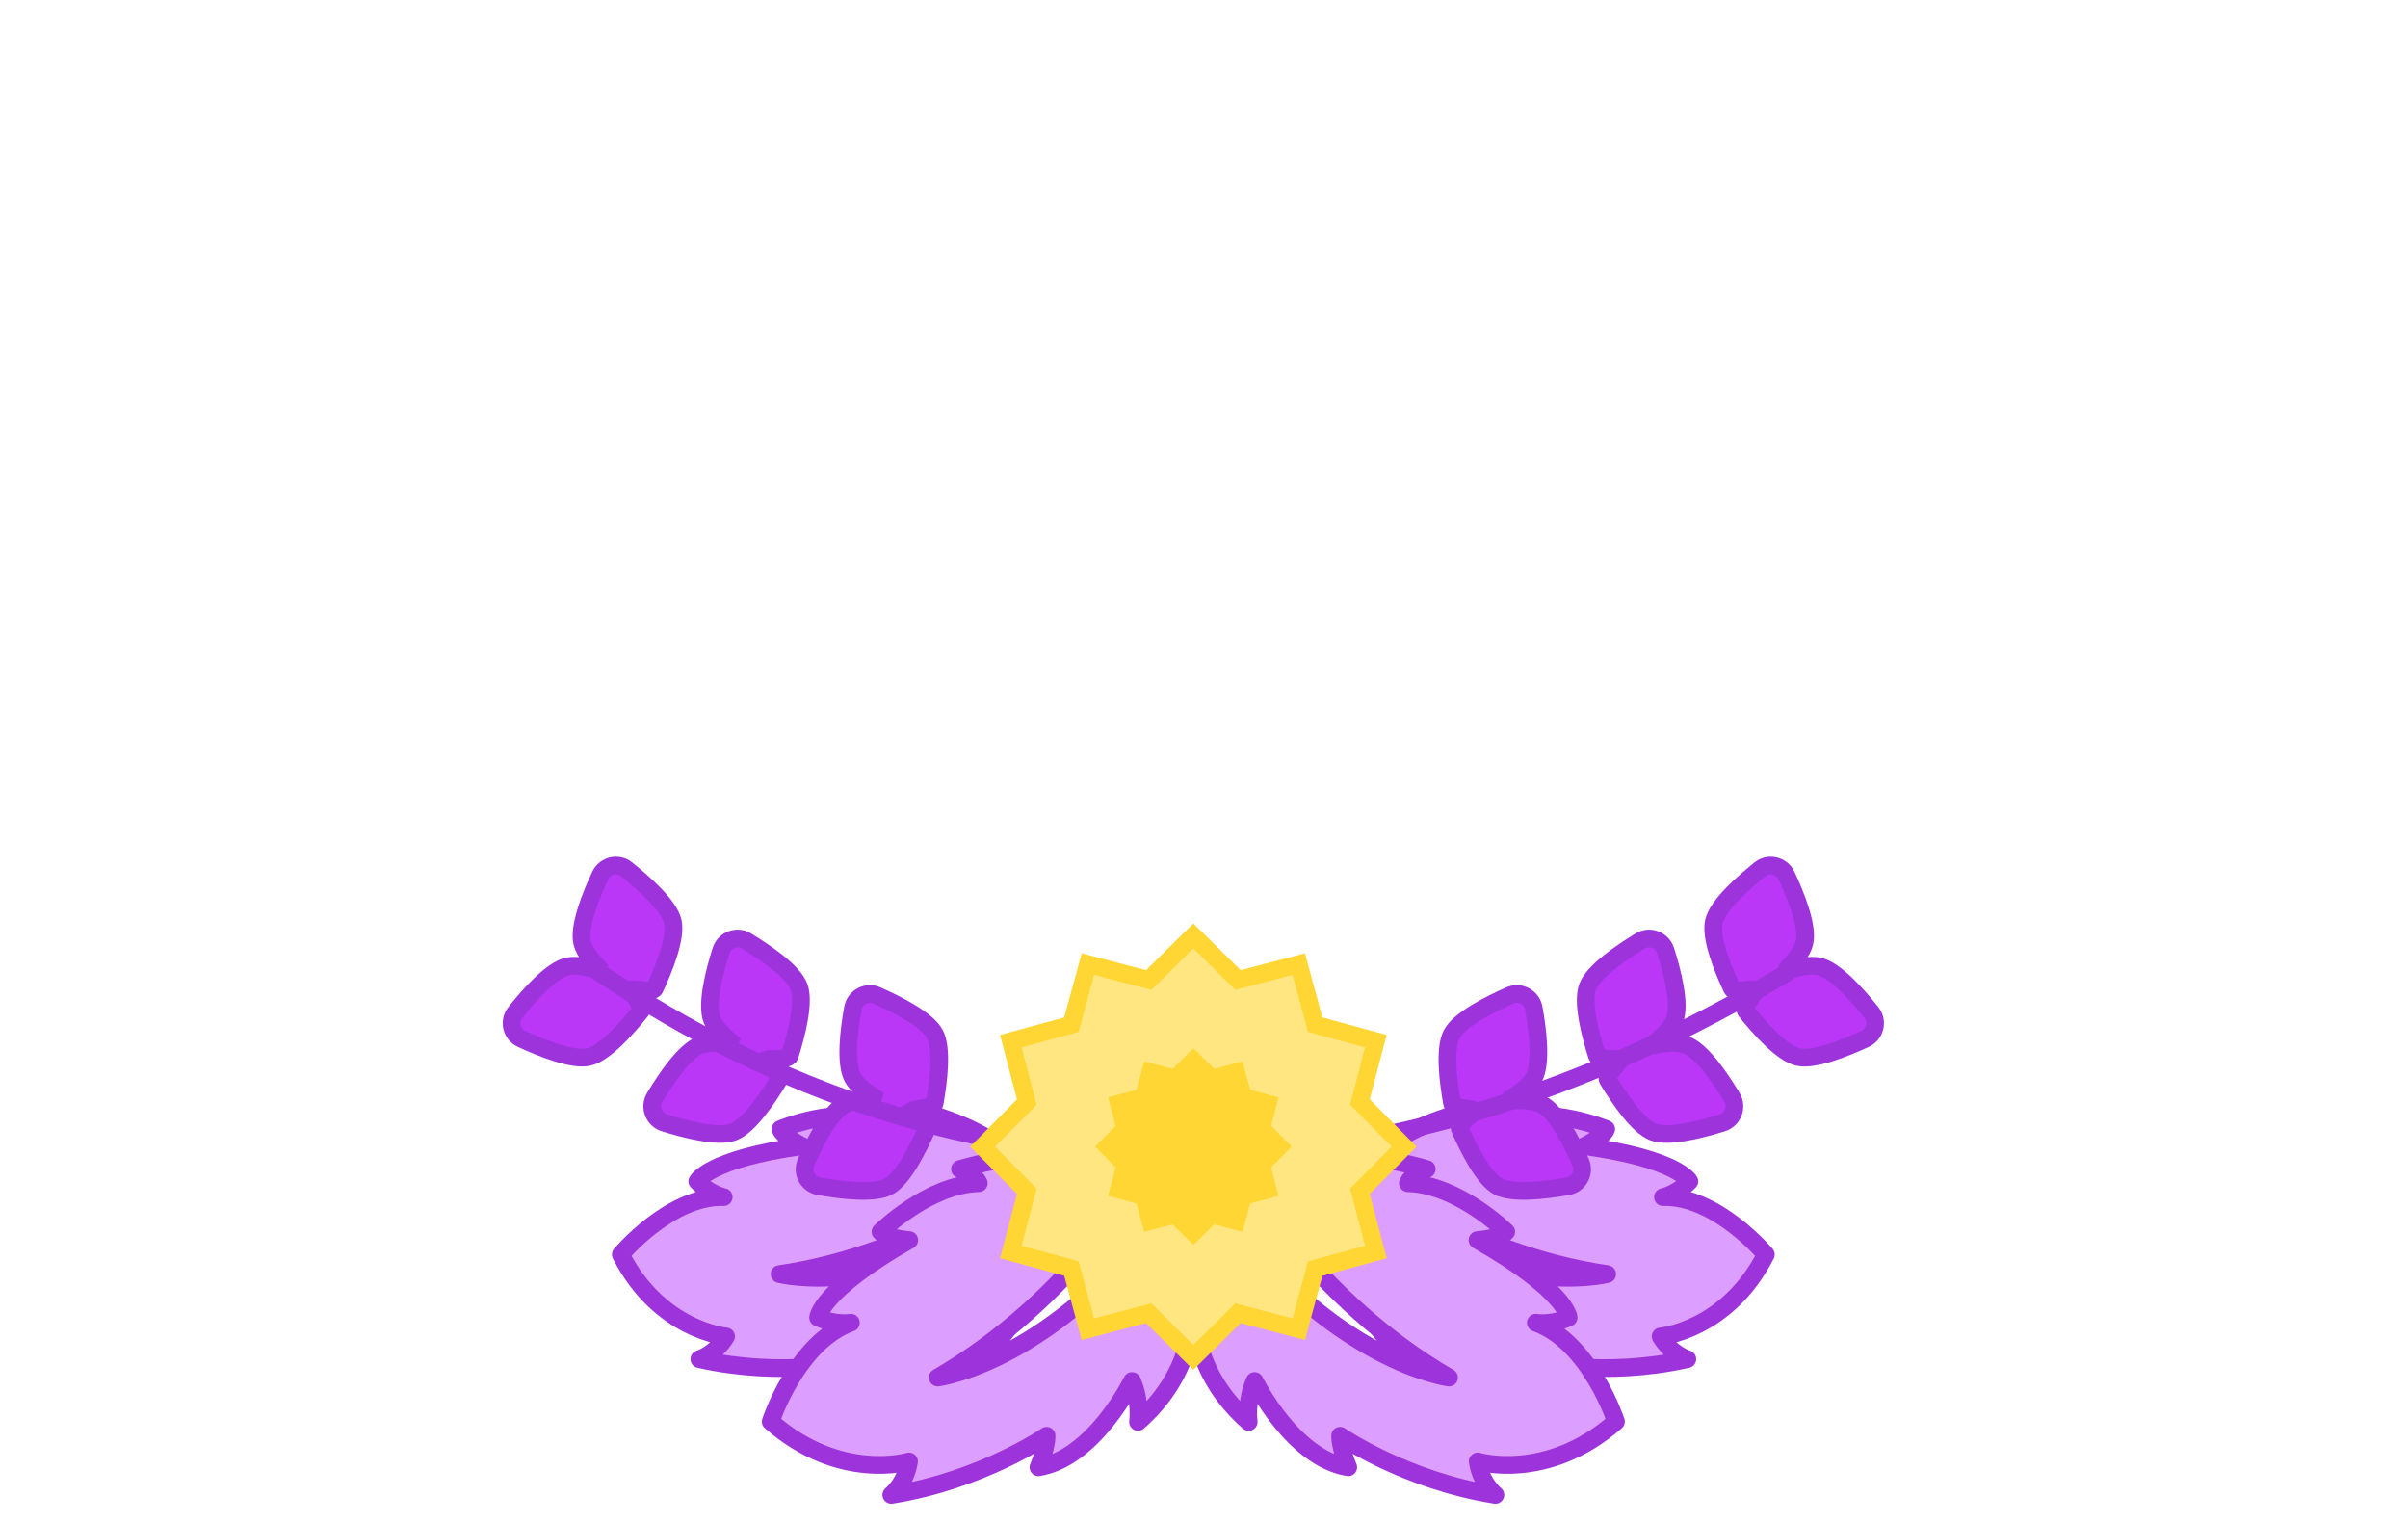
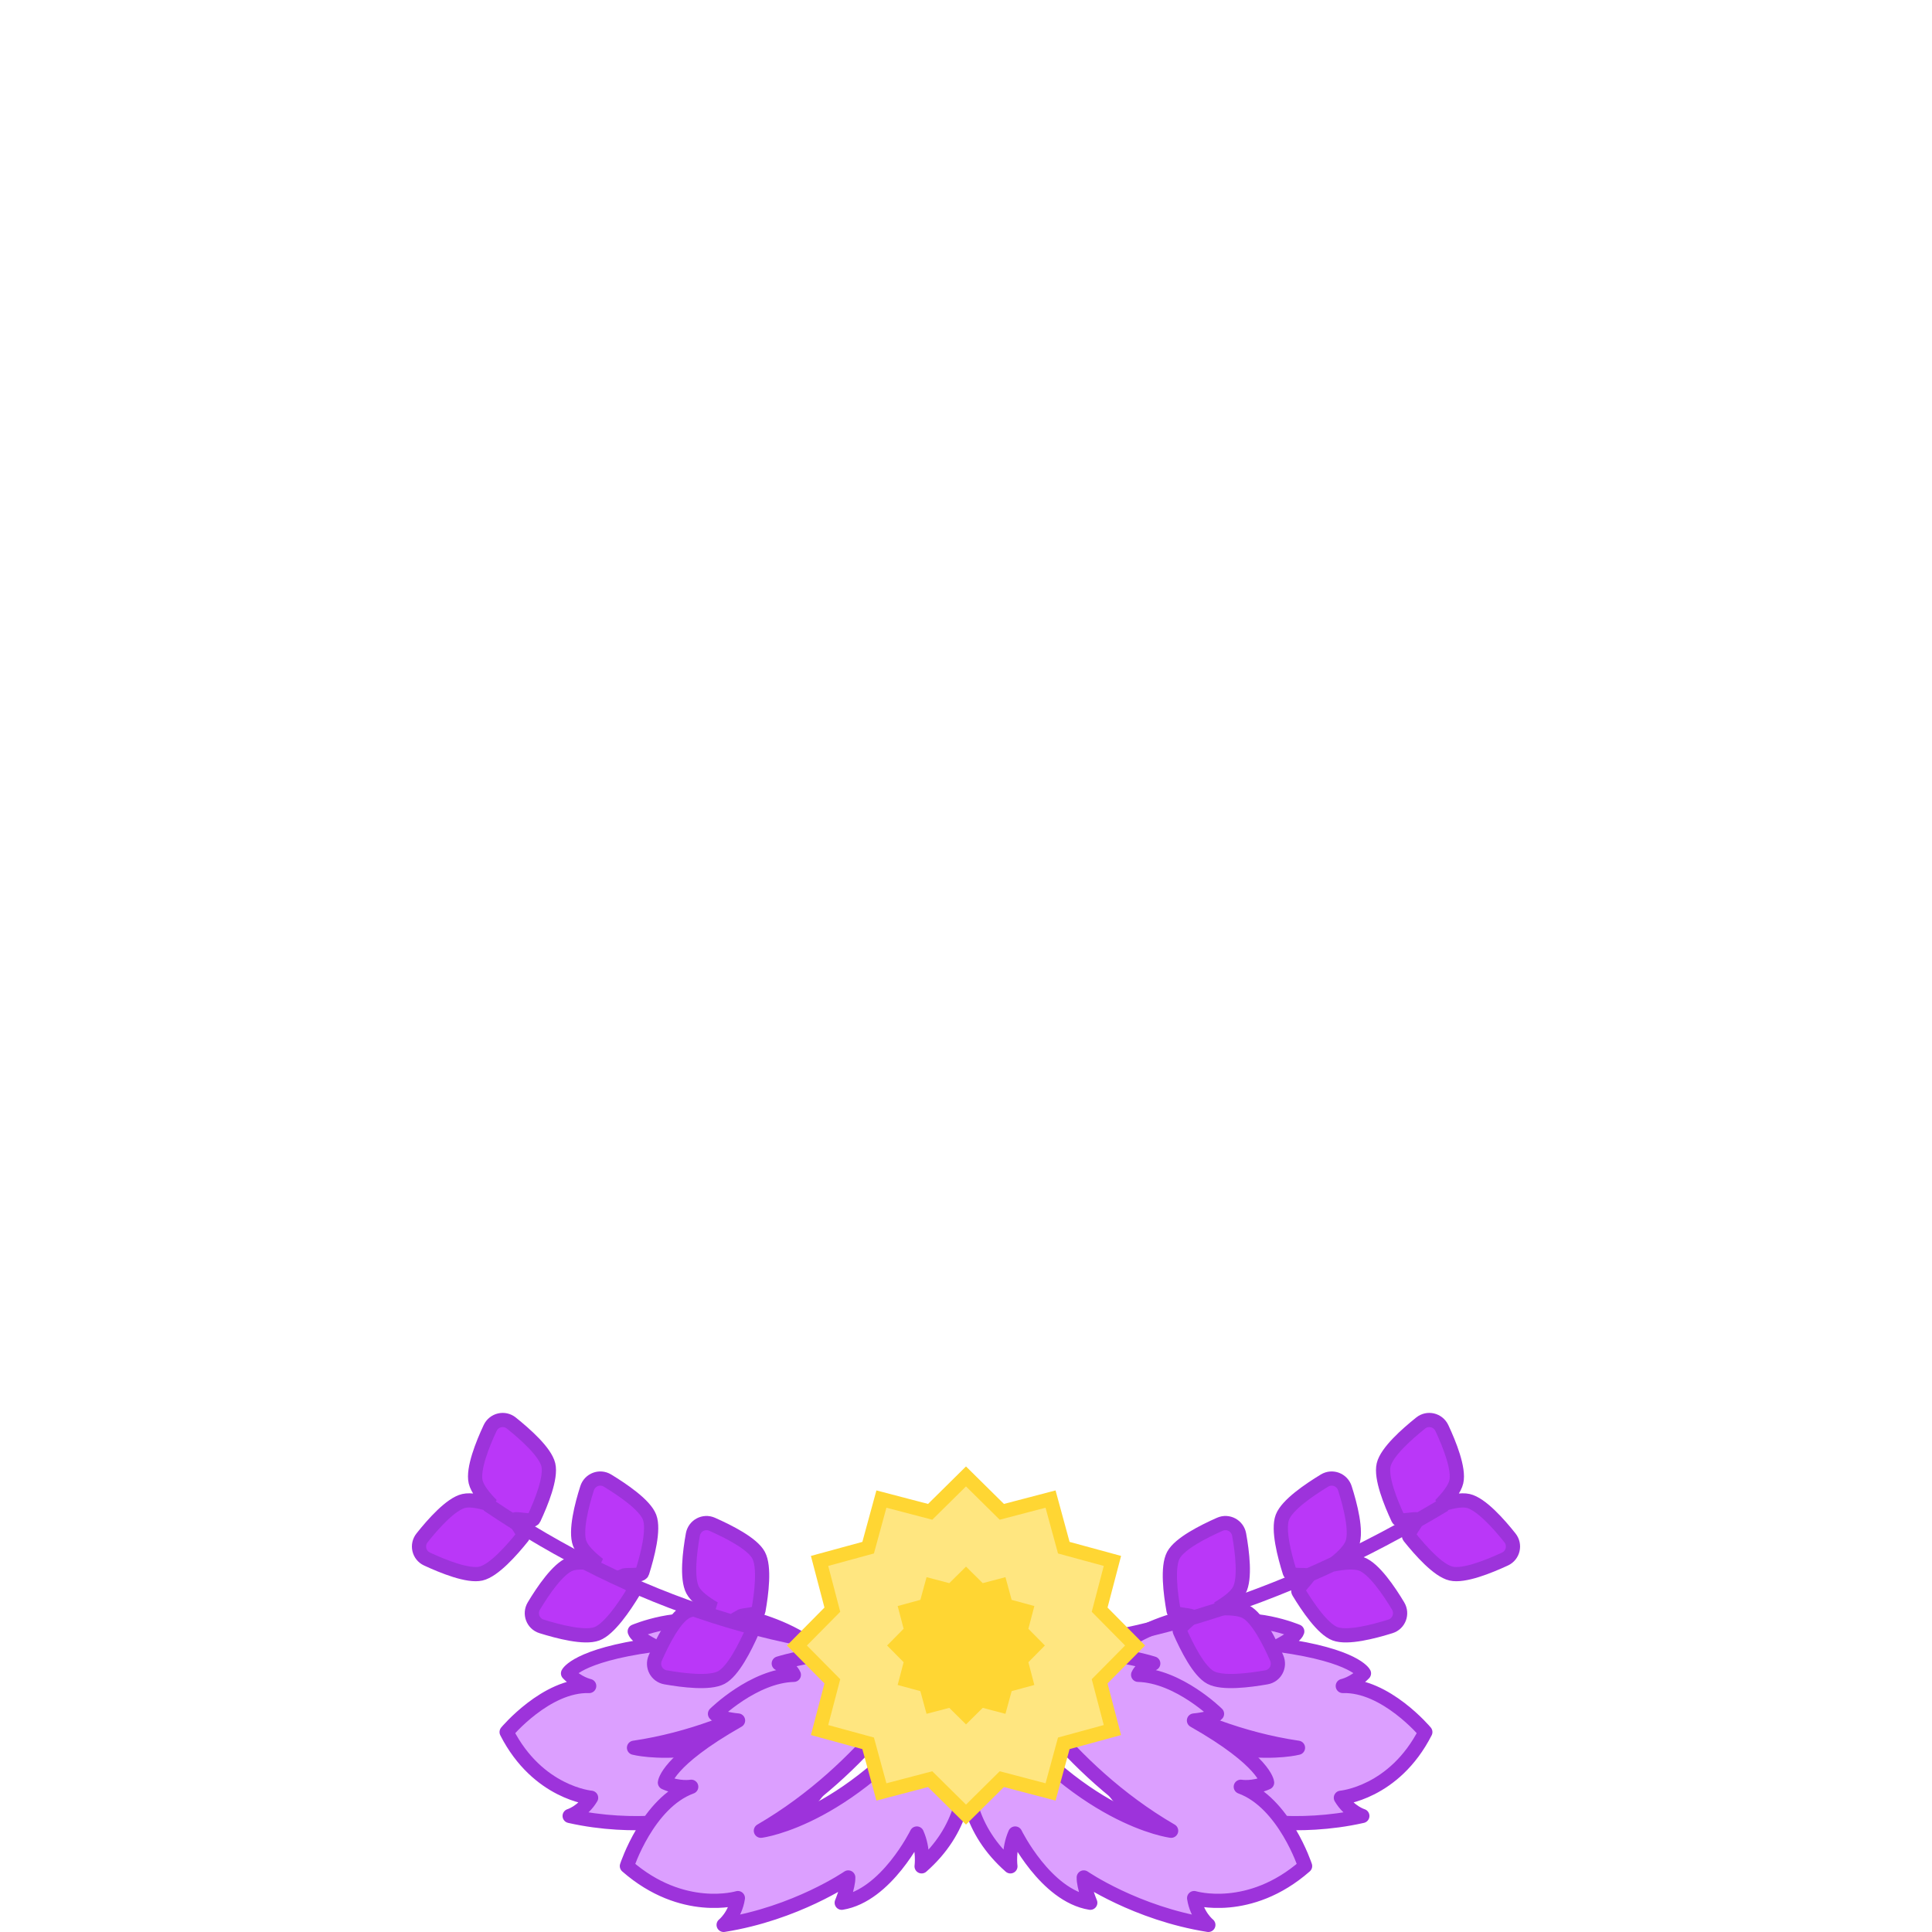
- <svg xmlns="http://www.w3.org/2000/svg" width="68px" height="43px" viewBox="0 0 68 43" version="1.1">
-   <g id="Artboard" stroke="none" stroke-width="1" fill="none" fill-rule="evenodd">
+ <svg xmlns="http://www.w3.org/2000/svg" width="68" height="68" viewBox="0 0 68 68" version="1.1" id="svg32">
+   <defs id="defs36" />
+   <g id="Artboard" style="fill:none;fill-rule:evenodd;stroke:none;stroke-width:1" transform="translate(0.3008,25.54021)">
    <g id="Page-1-Copy-2">
-       <path d="M49.866,35.423 C49.866,35.423 48.47,33.755 46.961,33.801 C46.961,33.801 47.356,33.718 47.706,33.356 C47.706,33.356 47.394,32.727 44.741,32.361 C44.741,32.361 45.29,32.087 45.358,31.881 C45.358,31.881 43.734,31.195 42.499,31.654 C42.499,31.654 42.499,31.357 42.819,31.128 C42.819,31.128 39.823,31.346 38.428,33.045 C38.428,33.045 41.357,35.383 45.384,35.975 C45.384,35.975 42.433,36.755 38.063,34.035 C38.063,34.035 37.608,37.809 40.948,38.996 C40.948,38.996 40.673,38.517 40.696,37.944 C40.696,37.944 42.366,39.453 43.807,39.133 C43.807,39.133 43.418,38.743 43.304,38.447 C43.304,38.447 45.316,38.903 47.649,38.376 C47.649,38.376 47.191,38.239 46.894,37.736 C46.894,37.736 48.769,37.575 49.866,35.423" id="Fill-1" fill="#DC9FFF" />
-       <path d="M49.866,35.423 C49.866,35.423 48.47,33.755 46.961,33.801 C46.961,33.801 47.356,33.718 47.706,33.356 C47.706,33.356 47.394,32.727 44.741,32.361 C44.741,32.361 45.29,32.087 45.358,31.881 C45.358,31.881 43.734,31.195 42.499,31.654 C42.499,31.654 42.499,31.357 42.819,31.128 C42.819,31.128 39.823,31.346 38.428,33.045 C38.428,33.045 41.357,35.383 45.384,35.975 C45.384,35.975 42.433,36.755 38.063,34.035 C38.063,34.035 37.608,37.809 40.948,38.996 C40.948,38.996 40.673,38.517 40.696,37.944 C40.696,37.944 42.366,39.453 43.807,39.133 C43.807,39.133 43.418,38.743 43.304,38.447 C43.304,38.447 45.316,38.903 47.649,38.376 C47.649,38.376 47.191,38.239 46.894,37.736 C46.894,37.736 48.769,37.575 49.866,35.423 Z" id="Stroke-3" stroke="#9D33DB" stroke-width="0.5" stroke-linejoin="round" />
-       <path d="M45.634,40.139 C45.634,40.139 44.904,37.907 43.371,37.348 C43.371,37.348 43.801,37.424 44.297,37.201 C44.297,37.201 44.237,36.444 41.723,35.016 C41.723,35.016 42.383,34.96 42.534,34.781 C42.534,34.781 41.18,33.444 39.758,33.408 C39.758,33.408 39.877,33.11 40.29,33.009 C40.29,33.009 37.198,32.027 35.12,33.172 C35.12,33.172 37.12,36.689 40.919,38.896 C40.919,38.896 37.65,38.495 34.358,34.018 C34.358,34.018 32.389,37.62 35.262,40.149 C35.262,40.149 35.179,39.557 35.43,38.993 C35.43,38.993 36.5,41.175 38.073,41.43 C38.073,41.43 37.839,40.885 37.844,40.54 C37.844,40.54 39.679,41.805 42.229,42.21 C42.229,42.21 41.825,41.889 41.729,41.266 C41.729,41.266 43.673,41.856 45.634,40.139" id="Fill-5" fill="#DC9FFF" />
-       <path d="M45.634,40.139 C45.634,40.139 44.904,37.907 43.371,37.348 C43.371,37.348 43.801,37.424 44.297,37.201 C44.297,37.201 44.237,36.444 41.723,35.016 C41.723,35.016 42.383,34.96 42.534,34.781 C42.534,34.781 41.18,33.444 39.758,33.408 C39.758,33.408 39.877,33.11 40.29,33.009 C40.29,33.009 37.198,32.027 35.12,33.172 C35.12,33.172 37.12,36.689 40.919,38.896 C40.919,38.896 37.65,38.495 34.358,34.018 C34.358,34.018 32.389,37.62 35.262,40.149 C35.262,40.149 35.179,39.557 35.43,38.993 C35.43,38.993 36.5,41.175 38.073,41.43 C38.073,41.43 37.839,40.885 37.844,40.54 C37.844,40.54 39.679,41.805 42.229,42.21 C42.229,42.21 41.825,41.889 41.729,41.266 C41.729,41.266 43.673,41.856 45.634,40.139 Z" id="Stroke-7" stroke="#9D33DB" stroke-width="0.5" stroke-linejoin="round" />
-       <path d="M17.531,35.423 C17.531,35.423 18.927,33.755 20.437,33.801 C20.437,33.801 20.041,33.718 19.692,33.356 C19.692,33.356 20.004,32.727 22.657,32.361 C22.657,32.361 22.108,32.087 22.04,31.881 C22.04,31.881 23.664,31.195 24.898,31.654 C24.898,31.654 24.899,31.357 24.579,31.128 C24.579,31.128 27.575,31.346 28.969,33.045 C28.969,33.045 26.04,35.383 22.014,35.975 C22.014,35.975 24.965,36.755 29.335,34.035 C29.335,34.035 29.79,37.809 26.45,38.996 C26.45,38.996 26.724,38.517 26.702,37.944 C26.702,37.944 25.031,39.453 23.591,39.133 C23.591,39.133 23.979,38.743 24.094,38.447 C24.094,38.447 22.081,38.903 19.749,38.376 C19.749,38.376 20.206,38.239 20.504,37.736 C20.504,37.736 18.628,37.575 17.531,35.423" id="Fill-9" fill="#DC9FFF" />
-       <path d="M17.531,35.423 C17.531,35.423 18.927,33.755 20.437,33.801 C20.437,33.801 20.041,33.718 19.692,33.356 C19.692,33.356 20.004,32.727 22.657,32.361 C22.657,32.361 22.108,32.087 22.04,31.881 C22.04,31.881 23.664,31.195 24.898,31.654 C24.898,31.654 24.899,31.357 24.579,31.128 C24.579,31.128 27.575,31.346 28.969,33.045 C28.969,33.045 26.04,35.383 22.014,35.975 C22.014,35.975 24.965,36.755 29.335,34.035 C29.335,34.035 29.79,37.809 26.45,38.996 C26.45,38.996 26.724,38.517 26.702,37.944 C26.702,37.944 25.031,39.453 23.591,39.133 C23.591,39.133 23.979,38.743 24.094,38.447 C24.094,38.447 22.081,38.903 19.749,38.376 C19.749,38.376 20.206,38.239 20.504,37.736 C20.504,37.736 18.628,37.575 17.531,35.423 Z" id="Stroke-11" stroke="#9D33DB" stroke-width="0.5" stroke-linejoin="round" />
-       <path d="M21.764,40.139 C21.764,40.139 22.495,37.907 24.028,37.348 C24.028,37.348 23.597,37.424 23.102,37.201 C23.102,37.201 23.161,36.444 25.676,35.016 C25.676,35.016 25.016,34.96 24.865,34.781 C24.865,34.781 26.218,33.444 27.64,33.408 C27.64,33.408 27.521,33.11 27.109,33.009 C27.109,33.009 30.2,32.027 32.279,33.172 C32.279,33.172 30.279,36.689 26.48,38.896 C26.48,38.896 29.749,38.495 33.041,34.018 C33.041,34.018 35.01,37.62 32.137,40.149 C32.137,40.149 32.22,39.557 31.968,38.993 C31.968,38.993 30.898,41.175 29.325,41.43 C29.325,41.43 29.559,40.885 29.555,40.54 C29.555,40.54 27.719,41.805 25.169,42.21 C25.169,42.21 25.574,41.889 25.67,41.266 C25.67,41.266 23.725,41.856 21.764,40.139" id="Fill-13" fill="#DC9FFF" />
-       <path d="M21.764,40.139 C21.764,40.139 22.495,37.907 24.028,37.348 C24.028,37.348 23.597,37.424 23.102,37.201 C23.102,37.201 23.161,36.444 25.676,35.016 C25.676,35.016 25.016,34.96 24.865,34.781 C24.865,34.781 26.218,33.444 27.64,33.408 C27.64,33.408 27.521,33.11 27.109,33.009 C27.109,33.009 30.2,32.027 32.279,33.172 C32.279,33.172 30.279,36.689 26.48,38.896 C26.48,38.896 29.749,38.495 33.041,34.018 C33.041,34.018 35.01,37.62 32.137,40.149 C32.137,40.149 32.22,39.557 31.968,38.993 C31.968,38.993 30.898,41.175 29.325,41.43 C29.325,41.43 29.559,40.885 29.555,40.54 C29.555,40.54 27.719,41.805 25.169,42.21 C25.169,42.21 25.574,41.889 25.67,41.266 C25.67,41.266 23.725,41.856 21.764,40.139 Z" id="Stroke-15" stroke="#9D33DB" stroke-width="0.5" stroke-linejoin="round" />
-       <path d="M40.999,29.197 C41.22,28.785 42.061,28.363 42.634,28.108 C42.925,27.98 43.254,28.157 43.312,28.47 C43.424,29.084 43.536,30.02 43.318,30.43 C43.198,30.654 42.9,30.877 42.563,31.076 C42.953,31.049 43.327,31.07 43.549,31.188 C43.96,31.404 44.386,32.245 44.636,32.819 C44.762,33.109 44.587,33.441 44.274,33.495 C43.658,33.603 42.723,33.721 42.311,33.504 C41.899,33.286 41.476,32.446 41.224,31.872 C41.165,31.739 41.591,31.473 41.646,31.355 C41.535,31.288 41.03,31.3 41.006,31.157 C40.895,30.541 40.779,29.605 40.999,29.197" id="Fill-17" fill="#BA37F8" />
-       <path d="M40.999,29.197 C41.22,28.785 42.061,28.363 42.634,28.108 C42.925,27.98 43.254,28.157 43.312,28.47 C43.424,29.084 43.536,30.02 43.318,30.43 C43.198,30.654 42.9,30.877 42.563,31.076 C42.953,31.049 43.327,31.07 43.549,31.188 C43.96,31.404 44.386,32.245 44.636,32.819 C44.762,33.109 44.587,33.441 44.274,33.495 C43.658,33.603 42.723,33.721 42.311,33.504 C41.899,33.286 41.476,32.446 41.224,31.872 C41.165,31.739 41.591,31.473 41.646,31.355 C41.535,31.288 41.03,31.3 41.006,31.157 C40.895,30.541 40.779,29.605 40.999,29.197 Z" id="Stroke-19" stroke="#9D33DB" stroke-width="0.5" />
-       <path d="M44.835,27.861 C45.002,27.424 45.782,26.897 46.317,26.571 C46.589,26.406 46.939,26.541 47.035,26.842 C47.226,27.438 47.458,28.351 47.294,28.785 C47.205,29.023 46.939,29.282 46.629,29.523 C47.012,29.446 47.386,29.42 47.621,29.507 C48.056,29.668 48.587,30.448 48.908,30.985 C49.071,31.257 48.94,31.608 48.638,31.703 C48.041,31.889 47.129,32.127 46.69,31.964 C46.256,31.801 45.727,31.022 45.403,30.486 C45.327,30.361 45.716,30.042 45.756,29.918 C45.637,29.866 45.139,29.943 45.095,29.804 C44.906,29.208 44.67,28.295 44.835,27.861" id="Fill-21" fill="#BA37F8" />
-       <path d="M44.835,27.861 C45.002,27.424 45.782,26.897 46.317,26.571 C46.589,26.406 46.939,26.541 47.035,26.842 C47.226,27.438 47.458,28.351 47.294,28.785 C47.205,29.023 46.939,29.282 46.629,29.523 C47.012,29.446 47.386,29.42 47.621,29.507 C48.056,29.668 48.587,30.448 48.908,30.985 C49.071,31.257 48.94,31.608 48.638,31.703 C48.041,31.889 47.129,32.127 46.69,31.964 C46.256,31.801 45.727,31.022 45.403,30.486 C45.327,30.361 45.716,30.042 45.756,29.918 C45.637,29.866 45.139,29.943 45.095,29.804 C44.906,29.208 44.67,28.295 44.835,27.861 Z" id="Stroke-23" stroke="#9D33DB" stroke-width="0.5" />
-       <path d="M48.399,26.018 C48.507,25.563 49.212,24.939 49.701,24.547 C49.948,24.348 50.312,24.435 50.448,24.722 C50.714,25.288 51.063,26.163 50.957,26.615 C50.899,26.862 50.669,27.154 50.393,27.433 C50.763,27.307 51.13,27.232 51.375,27.288 C51.827,27.391 52.455,28.096 52.843,28.586 C53.041,28.834 52.957,29.2 52.669,29.333 C52.1,29.596 51.227,29.95 50.772,29.845 C50.319,29.74 49.693,29.036 49.302,28.547 C49.211,28.434 49.555,28.066 49.579,27.938 C49.454,27.902 48.969,28.043 48.909,27.911 C48.644,27.344 48.292,26.47 48.399,26.018" id="Fill-25" fill="#BA37F8" />
-       <path d="M48.399,26.018 C48.507,25.563 49.212,24.939 49.701,24.547 C49.948,24.348 50.312,24.435 50.448,24.722 C50.714,25.288 51.063,26.163 50.957,26.615 C50.899,26.862 50.669,27.154 50.393,27.433 C50.763,27.307 51.13,27.232 51.375,27.288 C51.827,27.391 52.455,28.096 52.843,28.586 C53.041,28.834 52.957,29.2 52.669,29.333 C52.1,29.596 51.227,29.95 50.772,29.845 C50.319,29.74 49.693,29.036 49.302,28.547 C49.211,28.434 49.555,28.066 49.579,27.938 C49.454,27.902 48.969,28.043 48.909,27.911 C48.644,27.344 48.292,26.47 48.399,26.018 Z" id="Stroke-27" stroke="#9D33DB" stroke-width="0.5" />
-       <path d="M26.399,29.197 C26.178,28.785 25.336,28.363 24.763,28.108 C24.473,27.98 24.143,28.157 24.086,28.47 C23.974,29.084 23.861,30.02 24.08,30.43 C24.199,30.654 24.497,30.877 24.835,31.076 C24.445,31.049 24.071,31.07 23.849,31.188 C23.438,31.404 23.012,32.245 22.762,32.819 C22.635,33.109 22.81,33.441 23.124,33.495 C23.74,33.603 24.674,33.721 25.087,33.504 C25.498,33.286 25.922,32.446 26.174,31.872 C26.233,31.739 25.807,31.473 25.752,31.355 C25.863,31.288 26.367,31.3 26.392,31.157 C26.503,30.541 26.619,29.605 26.399,29.197" id="Fill-57" fill="#BA37F8" />
-       <path d="M26.399,29.197 C26.178,28.785 25.336,28.363 24.763,28.108 C24.473,27.98 24.143,28.157 24.086,28.47 C23.974,29.084 23.861,30.02 24.08,30.43 C24.199,30.654 24.497,30.877 24.835,31.076 C24.445,31.049 24.071,31.07 23.849,31.188 C23.438,31.404 23.012,32.245 22.762,32.819 C22.635,33.109 22.81,33.441 23.124,33.495 C23.74,33.603 24.674,33.721 25.087,33.504 C25.498,33.286 25.922,32.446 26.174,31.872 C26.233,31.739 25.807,31.473 25.752,31.355 C25.863,31.288 26.367,31.3 26.392,31.157 C26.503,30.541 26.619,29.605 26.399,29.197 Z" id="Stroke-59" stroke="#9D33DB" stroke-width="0.5" />
-       <path d="M22.562,27.861 C22.396,27.424 21.616,26.897 21.081,26.571 C20.809,26.406 20.459,26.541 20.363,26.842 C20.172,27.438 19.941,28.351 20.104,28.785 C20.194,29.023 20.459,29.282 20.768,29.523 C20.386,29.446 20.012,29.42 19.777,29.507 C19.341,29.668 18.811,30.448 18.489,30.985 C18.326,31.257 18.457,31.608 18.761,31.703 C19.358,31.889 20.27,32.127 20.707,31.964 C21.142,31.801 21.671,31.022 21.995,30.486 C22.07,30.361 21.681,30.042 21.642,29.918 C21.762,29.866 22.259,29.943 22.303,29.804 C22.491,29.208 22.727,28.295 22.562,27.861" id="Fill-61" fill="#BA37F8" />
-       <path d="M22.562,27.861 C22.396,27.424 21.616,26.897 21.081,26.571 C20.809,26.406 20.459,26.541 20.363,26.842 C20.172,27.438 19.941,28.351 20.104,28.785 C20.194,29.023 20.459,29.282 20.768,29.523 C20.386,29.446 20.012,29.42 19.777,29.507 C19.341,29.668 18.811,30.448 18.489,30.985 C18.326,31.257 18.457,31.608 18.761,31.703 C19.358,31.889 20.27,32.127 20.707,31.964 C21.142,31.801 21.671,31.022 21.995,30.486 C22.07,30.361 21.681,30.042 21.642,29.918 C21.762,29.866 22.259,29.943 22.303,29.804 C22.491,29.208 22.727,28.295 22.562,27.861 Z" id="Stroke-63" stroke="#9D33DB" stroke-width="0.5" />
-       <path d="M18.999,26.018 C18.891,25.563 18.186,24.939 17.697,24.547 C17.45,24.348 17.085,24.435 16.95,24.722 C16.684,25.288 16.335,26.163 16.44,26.615 C16.499,26.862 16.729,27.154 17.004,27.433 C16.635,27.307 16.268,27.232 16.023,27.288 C15.571,27.391 14.943,28.096 14.555,28.586 C14.357,28.834 14.441,29.2 14.729,29.333 C15.298,29.596 16.171,29.95 16.626,29.845 C17.078,29.74 17.704,29.036 18.095,28.547 C18.186,28.434 17.843,28.066 17.818,27.938 C17.943,27.902 18.428,28.043 18.489,27.911 C18.754,27.344 19.106,26.47 18.999,26.018" id="Fill-65" fill="#BA37F8" />
-       <path d="M18.999,26.018 C18.891,25.563 18.186,24.939 17.697,24.547 C17.45,24.348 17.085,24.435 16.95,24.722 C16.684,25.288 16.335,26.163 16.44,26.615 C16.499,26.862 16.729,27.154 17.004,27.433 C16.635,27.307 16.268,27.232 16.023,27.288 C15.571,27.391 14.943,28.096 14.555,28.586 C14.357,28.834 14.441,29.2 14.729,29.333 C15.298,29.596 16.171,29.95 16.626,29.845 C17.078,29.74 17.704,29.036 18.095,28.547 C18.186,28.434 17.843,28.066 17.818,27.938 C17.943,27.902 18.428,28.043 18.489,27.911 C18.754,27.344 19.106,26.47 18.999,26.018 Z" id="Stroke-67" stroke="#9D33DB" stroke-width="0.5" />
-       <path d="M16.862,27.418 C22.028,30.907 27.482,32.651 33.225,32.651 C38.968,32.651 44.74,30.907 50.541,27.418" id="Path-3" stroke="#9D33DB" stroke-width="0.5" fill-rule="nonzero" />
-       <polygon id="Fill-99" fill="#FFE680" points="39.65 32.376 38.403 33.637 38.853 35.352 37.141 35.819 36.675 37.53 34.96 37.08 33.699 38.327 32.438 37.08 30.722 37.53 30.255 35.819 28.545 35.352 28.995 33.637 27.748 32.376 28.995 31.115 28.545 29.399 30.255 28.933 30.722 27.222 32.438 27.671 33.699 26.425 34.96 27.671 36.675 27.222 37.141 28.933 38.853 29.399 38.403 31.115" />
-       <polygon id="Stroke-101" stroke="#FFD633" stroke-width="0.5" points="39.65 32.376 38.403 33.637 38.853 35.352 37.141 35.819 36.675 37.53 34.96 37.08 33.699 38.327 32.438 37.08 30.722 37.53 30.255 35.819 28.545 35.352 28.995 33.637 27.748 32.376 28.995 31.115 28.545 29.399 30.255 28.933 30.722 27.222 32.438 27.671 33.699 26.425 34.96 27.671 36.675 27.222 37.141 28.933 38.853 29.399 38.403 31.115" />
-       <polygon id="Fill-103" fill="#FFD633" points="36.476 32.376 35.895 32.964 36.104 33.765 35.306 33.982 35.088 34.781 34.288 34.571 33.7 35.153 33.111 34.571 32.31 34.781 32.093 33.982 31.294 33.765 31.504 32.964 30.922 32.376 31.504 31.787 31.294 30.987 32.093 30.769 32.311 29.971 33.111 30.181 33.7 29.599 34.288 30.181 35.088 29.971 35.306 30.77 36.105 30.987 35.895 31.788" />
+       <path d="m 49.866,35.423 c 0,0 -1.396,-1.669 -2.905,-1.622 0,0 0.395,-0.084 0.745,-0.445 0,0 -0.312,-0.63 -2.965,-0.995 0,0 0.549,-0.275 0.617,-0.48 0,0 -1.624,-0.686 -2.859,-0.228 0,0 0,-0.297 0.32,-0.526 0,0 -2.996,0.218 -4.391,1.918 0,0 2.929,2.337 6.956,2.93 0,0 -2.951,0.779 -7.321,-1.941 0,0 -0.455,3.775 2.885,4.962 0,0 -0.275,-0.48 -0.252,-1.052 0,0 1.67,1.509 3.111,1.188 0,0 -0.389,-0.389 -0.503,-0.686 0,0 2.012,0.456 4.345,-0.071 0,0 -0.458,-0.137 -0.755,-0.64 0,0 1.875,-0.161 2.972,-2.312" id="Fill-1" style="fill:#dc9fff" />
+       <path d="m 49.866,35.423 c 0,0 -1.396,-1.669 -2.905,-1.622 0,0 0.395,-0.084 0.745,-0.445 0,0 -0.312,-0.63 -2.965,-0.995 0,0 0.549,-0.275 0.617,-0.48 0,0 -1.624,-0.686 -2.859,-0.228 0,0 0,-0.297 0.32,-0.526 0,0 -2.996,0.218 -4.391,1.918 0,0 2.929,2.337 6.956,2.93 0,0 -2.951,0.779 -7.321,-1.941 0,0 -0.455,3.775 2.885,4.962 0,0 -0.275,-0.48 -0.252,-1.052 0,0 1.67,1.509 3.111,1.188 0,0 -0.389,-0.389 -0.503,-0.686 0,0 2.012,0.456 4.345,-0.071 0,0 -0.458,-0.137 -0.755,-0.64 0,0 1.875,-0.161 2.972,-2.312 z" id="Stroke-3" style="stroke:#9d33db;stroke-width:0.5;stroke-linejoin:round" />
+       <path d="m 45.634,40.139 c 0,0 -0.73,-2.232 -2.263,-2.791 0,0 0.43,0.076 0.926,-0.147 0,0 -0.06,-0.757 -2.574,-2.185 0,0 0.66,-0.056 0.811,-0.235 0,0 -1.354,-1.337 -2.776,-1.373 0,0 0.119,-0.298 0.532,-0.399 0,0 -3.092,-0.982 -5.17,0.163 0,0 2,3.517 5.799,5.724 0,0 -3.269,-0.401 -6.561,-4.878 0,0 -1.969,3.602 0.904,6.131 0,0 -0.083,-0.592 0.168,-1.156 0,0 1.07,2.182 2.643,2.437 0,0 -0.234,-0.545 -0.229,-0.89 0,0 1.835,1.265 4.385,1.67 0,0 -0.404,-0.321 -0.5,-0.944 0,0 1.944,0.59 3.905,-1.127" id="Fill-5" style="fill:#dc9fff" />
+       <path d="m 45.634,40.139 c 0,0 -0.73,-2.232 -2.263,-2.791 0,0 0.43,0.076 0.926,-0.147 0,0 -0.06,-0.757 -2.574,-2.185 0,0 0.66,-0.056 0.811,-0.235 0,0 -1.354,-1.337 -2.776,-1.373 0,0 0.119,-0.298 0.532,-0.399 0,0 -3.092,-0.982 -5.17,0.163 0,0 2,3.517 5.799,5.724 0,0 -3.269,-0.401 -6.561,-4.878 0,0 -1.969,3.602 0.904,6.131 0,0 -0.083,-0.592 0.168,-1.156 0,0 1.07,2.182 2.643,2.437 0,0 -0.234,-0.545 -0.229,-0.89 0,0 1.835,1.265 4.385,1.67 0,0 -0.404,-0.321 -0.5,-0.944 0,0 1.944,0.59 3.905,-1.127 z" id="Stroke-7" style="stroke:#9d33db;stroke-width:0.5;stroke-linejoin:round" />
+       <path d="m 17.531,35.423 c 0,0 1.396,-1.669 2.906,-1.622 0,0 -0.396,-0.084 -0.745,-0.445 0,0 0.312,-0.63 2.965,-0.995 0,0 -0.549,-0.275 -0.617,-0.48 0,0 1.624,-0.686 2.858,-0.228 0,0 0.001,-0.297 -0.319,-0.526 0,0 2.996,0.218 4.39,1.918 0,0 -2.929,2.337 -6.955,2.93 0,0 2.951,0.779 7.321,-1.941 0,0 0.455,3.775 -2.885,4.962 0,0 0.274,-0.48 0.252,-1.052 0,0 -1.671,1.509 -3.111,1.188 0,0 0.388,-0.389 0.503,-0.686 0,0 -2.013,0.456 -4.345,-0.071 0,0 0.457,-0.137 0.755,-0.64 0,0 -1.876,-0.161 -2.973,-2.312" id="Fill-9" style="fill:#dc9fff" />
+       <path d="m 17.531,35.423 c 0,0 1.396,-1.669 2.906,-1.622 0,0 -0.396,-0.084 -0.745,-0.445 0,0 0.312,-0.63 2.965,-0.995 0,0 -0.549,-0.275 -0.617,-0.48 0,0 1.624,-0.686 2.858,-0.228 0,0 0.001,-0.297 -0.319,-0.526 0,0 2.996,0.218 4.39,1.918 0,0 -2.929,2.337 -6.955,2.93 0,0 2.951,0.779 7.321,-1.941 0,0 0.455,3.775 -2.885,4.962 0,0 0.274,-0.48 0.252,-1.052 0,0 -1.671,1.509 -3.111,1.188 0,0 0.388,-0.389 0.503,-0.686 0,0 -2.013,0.456 -4.345,-0.071 0,0 0.457,-0.137 0.755,-0.64 0,0 -1.876,-0.161 -2.973,-2.312 z" id="Stroke-11" style="stroke:#9d33db;stroke-width:0.5;stroke-linejoin:round" />
+       <path d="m 21.764,40.139 c 0,0 0.731,-2.232 2.264,-2.791 0,0 -0.431,0.076 -0.926,-0.147 0,0 0.059,-0.757 2.574,-2.185 0,0 -0.66,-0.056 -0.811,-0.235 0,0 1.353,-1.337 2.775,-1.373 0,0 -0.119,-0.298 -0.531,-0.399 0,0 3.091,-0.982 5.17,0.163 0,0 -2,3.517 -5.799,5.724 0,0 3.269,-0.401 6.561,-4.878 0,0 1.969,3.602 -0.904,6.131 0,0 0.083,-0.592 -0.169,-1.156 0,0 -1.07,2.182 -2.643,2.437 0,0 0.234,-0.545 0.23,-0.89 0,0 -1.836,1.265 -4.386,1.67 0,0 0.405,-0.321 0.501,-0.944 0,0 -1.945,0.59 -3.906,-1.127" id="Fill-13" style="fill:#dc9fff" />
+       <path d="m 21.764,40.139 c 0,0 0.731,-2.232 2.264,-2.791 0,0 -0.431,0.076 -0.926,-0.147 0,0 0.059,-0.757 2.574,-2.185 0,0 -0.66,-0.056 -0.811,-0.235 0,0 1.353,-1.337 2.775,-1.373 0,0 -0.119,-0.298 -0.531,-0.399 0,0 3.091,-0.982 5.17,0.163 0,0 -2,3.517 -5.799,5.724 0,0 3.269,-0.401 6.561,-4.878 0,0 1.969,3.602 -0.904,6.131 0,0 0.083,-0.592 -0.169,-1.156 0,0 -1.07,2.182 -2.643,2.437 0,0 0.234,-0.545 0.23,-0.89 0,0 -1.836,1.265 -4.386,1.67 0,0 0.405,-0.321 0.501,-0.944 0,0 -1.945,0.59 -3.906,-1.127 z" id="Stroke-15" style="stroke:#9d33db;stroke-width:0.5;stroke-linejoin:round" />
+       <path d="m 40.999,29.197 c 0.221,-0.412 1.062,-0.834 1.635,-1.088 0.291,-0.129 0.62,0.049 0.678,0.361 0.112,0.615 0.224,1.55 0.006,1.96 -0.12,0.224 -0.418,0.447 -0.755,0.646 0.39,-0.027 0.764,-0.005 0.986,0.112 0.411,0.216 0.837,1.057 1.087,1.631 0.126,0.291 -0.049,0.622 -0.362,0.677 -0.616,0.108 -1.551,0.226 -1.963,0.008 -0.412,-0.217 -0.835,-1.058 -1.087,-1.631 -0.059,-0.133 0.367,-0.4 0.422,-0.518 -0.111,-0.066 -0.616,-0.054 -0.64,-0.198 -0.111,-0.616 -0.227,-1.551 -0.007,-1.96" id="Fill-17" style="fill:#ba37f8" />
+       <path d="m 40.999,29.197 c 0.221,-0.412 1.062,-0.834 1.635,-1.088 0.291,-0.129 0.62,0.049 0.678,0.361 0.112,0.615 0.224,1.55 0.006,1.96 -0.12,0.224 -0.418,0.447 -0.755,0.646 0.39,-0.027 0.764,-0.005 0.986,0.112 0.411,0.216 0.837,1.057 1.087,1.631 0.126,0.291 -0.049,0.622 -0.362,0.677 -0.616,0.108 -1.551,0.226 -1.963,0.008 -0.412,-0.217 -0.835,-1.058 -1.087,-1.631 -0.059,-0.133 0.367,-0.4 0.422,-0.518 -0.111,-0.066 -0.616,-0.054 -0.64,-0.198 -0.111,-0.616 -0.227,-1.551 -0.007,-1.96 z" id="Stroke-19" style="stroke:#9d33db;stroke-width:0.5" />
+       <path d="m 44.835,27.861 c 0.167,-0.437 0.947,-0.964 1.482,-1.29 0.272,-0.165 0.622,-0.03 0.718,0.271 0.191,0.596 0.423,1.509 0.259,1.943 -0.089,0.238 -0.355,0.497 -0.665,0.738 0.383,-0.077 0.757,-0.103 0.992,-0.016 0.435,0.161 0.966,0.941 1.287,1.478 0.163,0.272 0.032,0.623 -0.27,0.718 -0.597,0.186 -1.509,0.424 -1.948,0.261 -0.434,-0.163 -0.963,-0.942 -1.287,-1.478 -0.076,-0.125 0.313,-0.444 0.353,-0.568 -0.119,-0.052 -0.617,0.025 -0.661,-0.114 -0.189,-0.596 -0.425,-1.509 -0.26,-1.943" id="Fill-21" style="fill:#ba37f8" />
+       <path d="m 44.835,27.861 c 0.167,-0.437 0.947,-0.964 1.482,-1.29 0.272,-0.165 0.622,-0.03 0.718,0.271 0.191,0.596 0.423,1.509 0.259,1.943 -0.089,0.238 -0.355,0.497 -0.665,0.738 0.383,-0.077 0.757,-0.103 0.992,-0.016 0.435,0.161 0.966,0.941 1.287,1.478 0.163,0.272 0.032,0.623 -0.27,0.718 -0.597,0.186 -1.509,0.424 -1.948,0.261 -0.434,-0.163 -0.963,-0.942 -1.287,-1.478 -0.076,-0.125 0.313,-0.444 0.353,-0.568 -0.119,-0.052 -0.617,0.025 -0.661,-0.114 -0.189,-0.596 -0.425,-1.509 -0.26,-1.943 z" id="Stroke-23" style="stroke:#9d33db;stroke-width:0.5" />
+       <path d="m 48.399,26.018 c 0.108,-0.455 0.813,-1.079 1.302,-1.471 0.247,-0.199 0.611,-0.112 0.747,0.175 0.266,0.566 0.615,1.441 0.509,1.893 -0.058,0.247 -0.288,0.539 -0.564,0.818 0.37,-0.126 0.737,-0.201 0.982,-0.145 0.452,0.103 1.08,0.808 1.468,1.298 0.198,0.248 0.114,0.614 -0.174,0.747 -0.569,0.263 -1.442,0.617 -1.897,0.512 -0.453,-0.105 -1.079,-0.809 -1.47,-1.298 -0.091,-0.113 0.253,-0.481 0.277,-0.609 -0.125,-0.036 -0.61,0.105 -0.67,-0.027 -0.265,-0.567 -0.617,-1.441 -0.51,-1.893" id="Fill-25" style="fill:#ba37f8" />
+       <path d="m 48.399,26.018 c 0.108,-0.455 0.813,-1.079 1.302,-1.471 0.247,-0.199 0.611,-0.112 0.747,0.175 0.266,0.566 0.615,1.441 0.509,1.893 -0.058,0.247 -0.288,0.539 -0.564,0.818 0.37,-0.126 0.737,-0.201 0.982,-0.145 0.452,0.103 1.08,0.808 1.468,1.298 0.198,0.248 0.114,0.614 -0.174,0.747 -0.569,0.263 -1.442,0.617 -1.897,0.512 -0.453,-0.105 -1.079,-0.809 -1.47,-1.298 -0.091,-0.113 0.253,-0.481 0.277,-0.609 -0.125,-0.036 -0.61,0.105 -0.67,-0.027 -0.265,-0.567 -0.617,-1.441 -0.51,-1.893 z" id="Stroke-27" style="stroke:#9d33db;stroke-width:0.5" />
+       <path d="m 26.399,29.197 c -0.221,-0.412 -1.063,-0.834 -1.636,-1.088 -0.29,-0.129 -0.62,0.049 -0.677,0.361 -0.112,0.615 -0.225,1.55 -0.006,1.96 0.119,0.224 0.417,0.447 0.755,0.646 -0.39,-0.027 -0.764,-0.005 -0.986,0.112 -0.411,0.216 -0.837,1.057 -1.087,1.631 -0.127,0.291 0.048,0.622 0.362,0.677 0.616,0.108 1.55,0.226 1.963,0.008 0.411,-0.217 0.835,-1.058 1.087,-1.631 0.059,-0.133 -0.367,-0.4 -0.422,-0.518 0.111,-0.066 0.615,-0.054 0.64,-0.198 0.111,-0.616 0.227,-1.551 0.007,-1.96" id="Fill-57" style="fill:#ba37f8" />
+       <path d="m 26.399,29.197 c -0.221,-0.412 -1.063,-0.834 -1.636,-1.088 -0.29,-0.129 -0.62,0.049 -0.677,0.361 -0.112,0.615 -0.225,1.55 -0.006,1.96 0.119,0.224 0.417,0.447 0.755,0.646 -0.39,-0.027 -0.764,-0.005 -0.986,0.112 -0.411,0.216 -0.837,1.057 -1.087,1.631 -0.127,0.291 0.048,0.622 0.362,0.677 0.616,0.108 1.55,0.226 1.963,0.008 0.411,-0.217 0.835,-1.058 1.087,-1.631 0.059,-0.133 -0.367,-0.4 -0.422,-0.518 0.111,-0.066 0.615,-0.054 0.64,-0.198 0.111,-0.616 0.227,-1.551 0.007,-1.96 z" id="Stroke-59" style="stroke:#9d33db;stroke-width:0.5" />
+       <path d="m 22.562,27.861 c -0.166,-0.437 -0.947,-0.964 -1.481,-1.29 -0.272,-0.165 -0.622,-0.03 -0.718,0.271 -0.192,0.596 -0.423,1.509 -0.26,1.943 0.09,0.238 0.356,0.497 0.665,0.738 -0.383,-0.077 -0.756,-0.103 -0.991,-0.016 -0.436,0.161 -0.966,0.941 -1.288,1.478 -0.163,0.272 -0.032,0.623 0.271,0.718 0.597,0.186 1.509,0.424 1.947,0.261 0.434,-0.163 0.963,-0.942 1.288,-1.478 0.075,-0.125 -0.314,-0.444 -0.354,-0.568 0.12,-0.052 0.618,0.025 0.662,-0.114 0.188,-0.596 0.424,-1.509 0.259,-1.943" id="Fill-61" style="fill:#ba37f8" />
+       <path d="m 22.562,27.861 c -0.166,-0.437 -0.947,-0.964 -1.481,-1.29 -0.272,-0.165 -0.622,-0.03 -0.718,0.271 -0.192,0.596 -0.423,1.509 -0.26,1.943 0.09,0.238 0.356,0.497 0.665,0.738 -0.383,-0.077 -0.756,-0.103 -0.991,-0.016 -0.436,0.161 -0.966,0.941 -1.288,1.478 -0.163,0.272 -0.032,0.623 0.271,0.718 0.597,0.186 1.509,0.424 1.947,0.261 0.434,-0.163 0.963,-0.942 1.288,-1.478 0.075,-0.125 -0.314,-0.444 -0.354,-0.568 0.12,-0.052 0.618,0.025 0.662,-0.114 0.188,-0.596 0.424,-1.509 0.259,-1.943 z" id="Stroke-63" style="stroke:#9d33db;stroke-width:0.5" />
+       <path d="m 18.999,26.018 c -0.108,-0.455 -0.813,-1.079 -1.302,-1.471 -0.247,-0.199 -0.612,-0.112 -0.747,0.175 -0.266,0.566 -0.615,1.441 -0.51,1.893 0.059,0.247 0.289,0.539 0.564,0.818 -0.369,-0.126 -0.736,-0.201 -0.981,-0.145 -0.452,0.103 -1.08,0.808 -1.468,1.298 -0.198,0.248 -0.114,0.614 0.174,0.747 0.569,0.263 1.442,0.617 1.897,0.512 0.452,-0.105 1.078,-0.809 1.469,-1.298 0.091,-0.113 -0.252,-0.481 -0.277,-0.609 0.125,-0.036 0.61,0.105 0.671,-0.027 0.265,-0.567 0.617,-1.441 0.51,-1.893" id="Fill-65" style="fill:#ba37f8" />
+       <path d="m 18.999,26.018 c -0.108,-0.455 -0.813,-1.079 -1.302,-1.471 -0.247,-0.199 -0.612,-0.112 -0.747,0.175 -0.266,0.566 -0.615,1.441 -0.51,1.893 0.059,0.247 0.289,0.539 0.564,0.818 -0.369,-0.126 -0.736,-0.201 -0.981,-0.145 -0.452,0.103 -1.08,0.808 -1.468,1.298 -0.198,0.248 -0.114,0.614 0.174,0.747 0.569,0.263 1.442,0.617 1.897,0.512 0.452,-0.105 1.078,-0.809 1.469,-1.298 0.091,-0.113 -0.252,-0.481 -0.277,-0.609 0.125,-0.036 0.61,0.105 0.671,-0.027 0.265,-0.567 0.617,-1.441 0.51,-1.893 z" id="Stroke-67" style="stroke:#9d33db;stroke-width:0.5" />
+       <path d="m 16.862,27.418 c 5.165,3.488 10.62,5.232 16.363,5.232 5.743,0 11.515,-1.744 17.315,-5.232" id="Path-3" style="fill-rule:nonzero;stroke:#9d33db;stroke-width:0.5" />
+       <polygon id="Fill-99" points="36.675,37.53 34.96,37.08 33.699,38.327 32.438,37.08 30.722,37.53 30.255,35.819 28.545,35.352 28.995,33.637 27.748,32.376 28.995,31.115 28.545,29.399 30.255,28.933 30.722,27.222 32.438,27.671 33.699,26.425 34.96,27.671 36.675,27.222 37.141,28.933 38.853,29.399 38.403,31.115 39.65,32.376 38.403,33.637 38.853,35.352 37.141,35.819 " style="fill:#ffe680" />
+       <polygon id="Stroke-101" points="36.675,37.53 34.96,37.08 33.699,38.327 32.438,37.08 30.722,37.53 30.255,35.819 28.545,35.352 28.995,33.637 27.748,32.376 28.995,31.115 28.545,29.399 30.255,28.933 30.722,27.222 32.438,27.671 33.699,26.425 34.96,27.671 36.675,27.222 37.141,28.933 38.853,29.399 38.403,31.115 39.65,32.376 38.403,33.637 38.853,35.352 37.141,35.819 " style="stroke:#ffd633;stroke-width:0.5" />
+       <polygon id="Fill-103" points="35.088,34.781 34.288,34.571 33.7,35.153 33.111,34.571 32.31,34.781 32.093,33.982 31.294,33.765 31.504,32.964 30.922,32.376 31.504,31.787 31.294,30.987 32.093,30.769 32.311,29.971 33.111,30.181 33.7,29.599 34.288,30.181 35.088,29.971 35.306,30.77 36.105,30.987 35.895,31.788 36.476,32.376 35.895,32.964 36.104,33.765 35.306,33.982 " style="fill:#ffd633" />
    </g>
  </g>
</svg>
